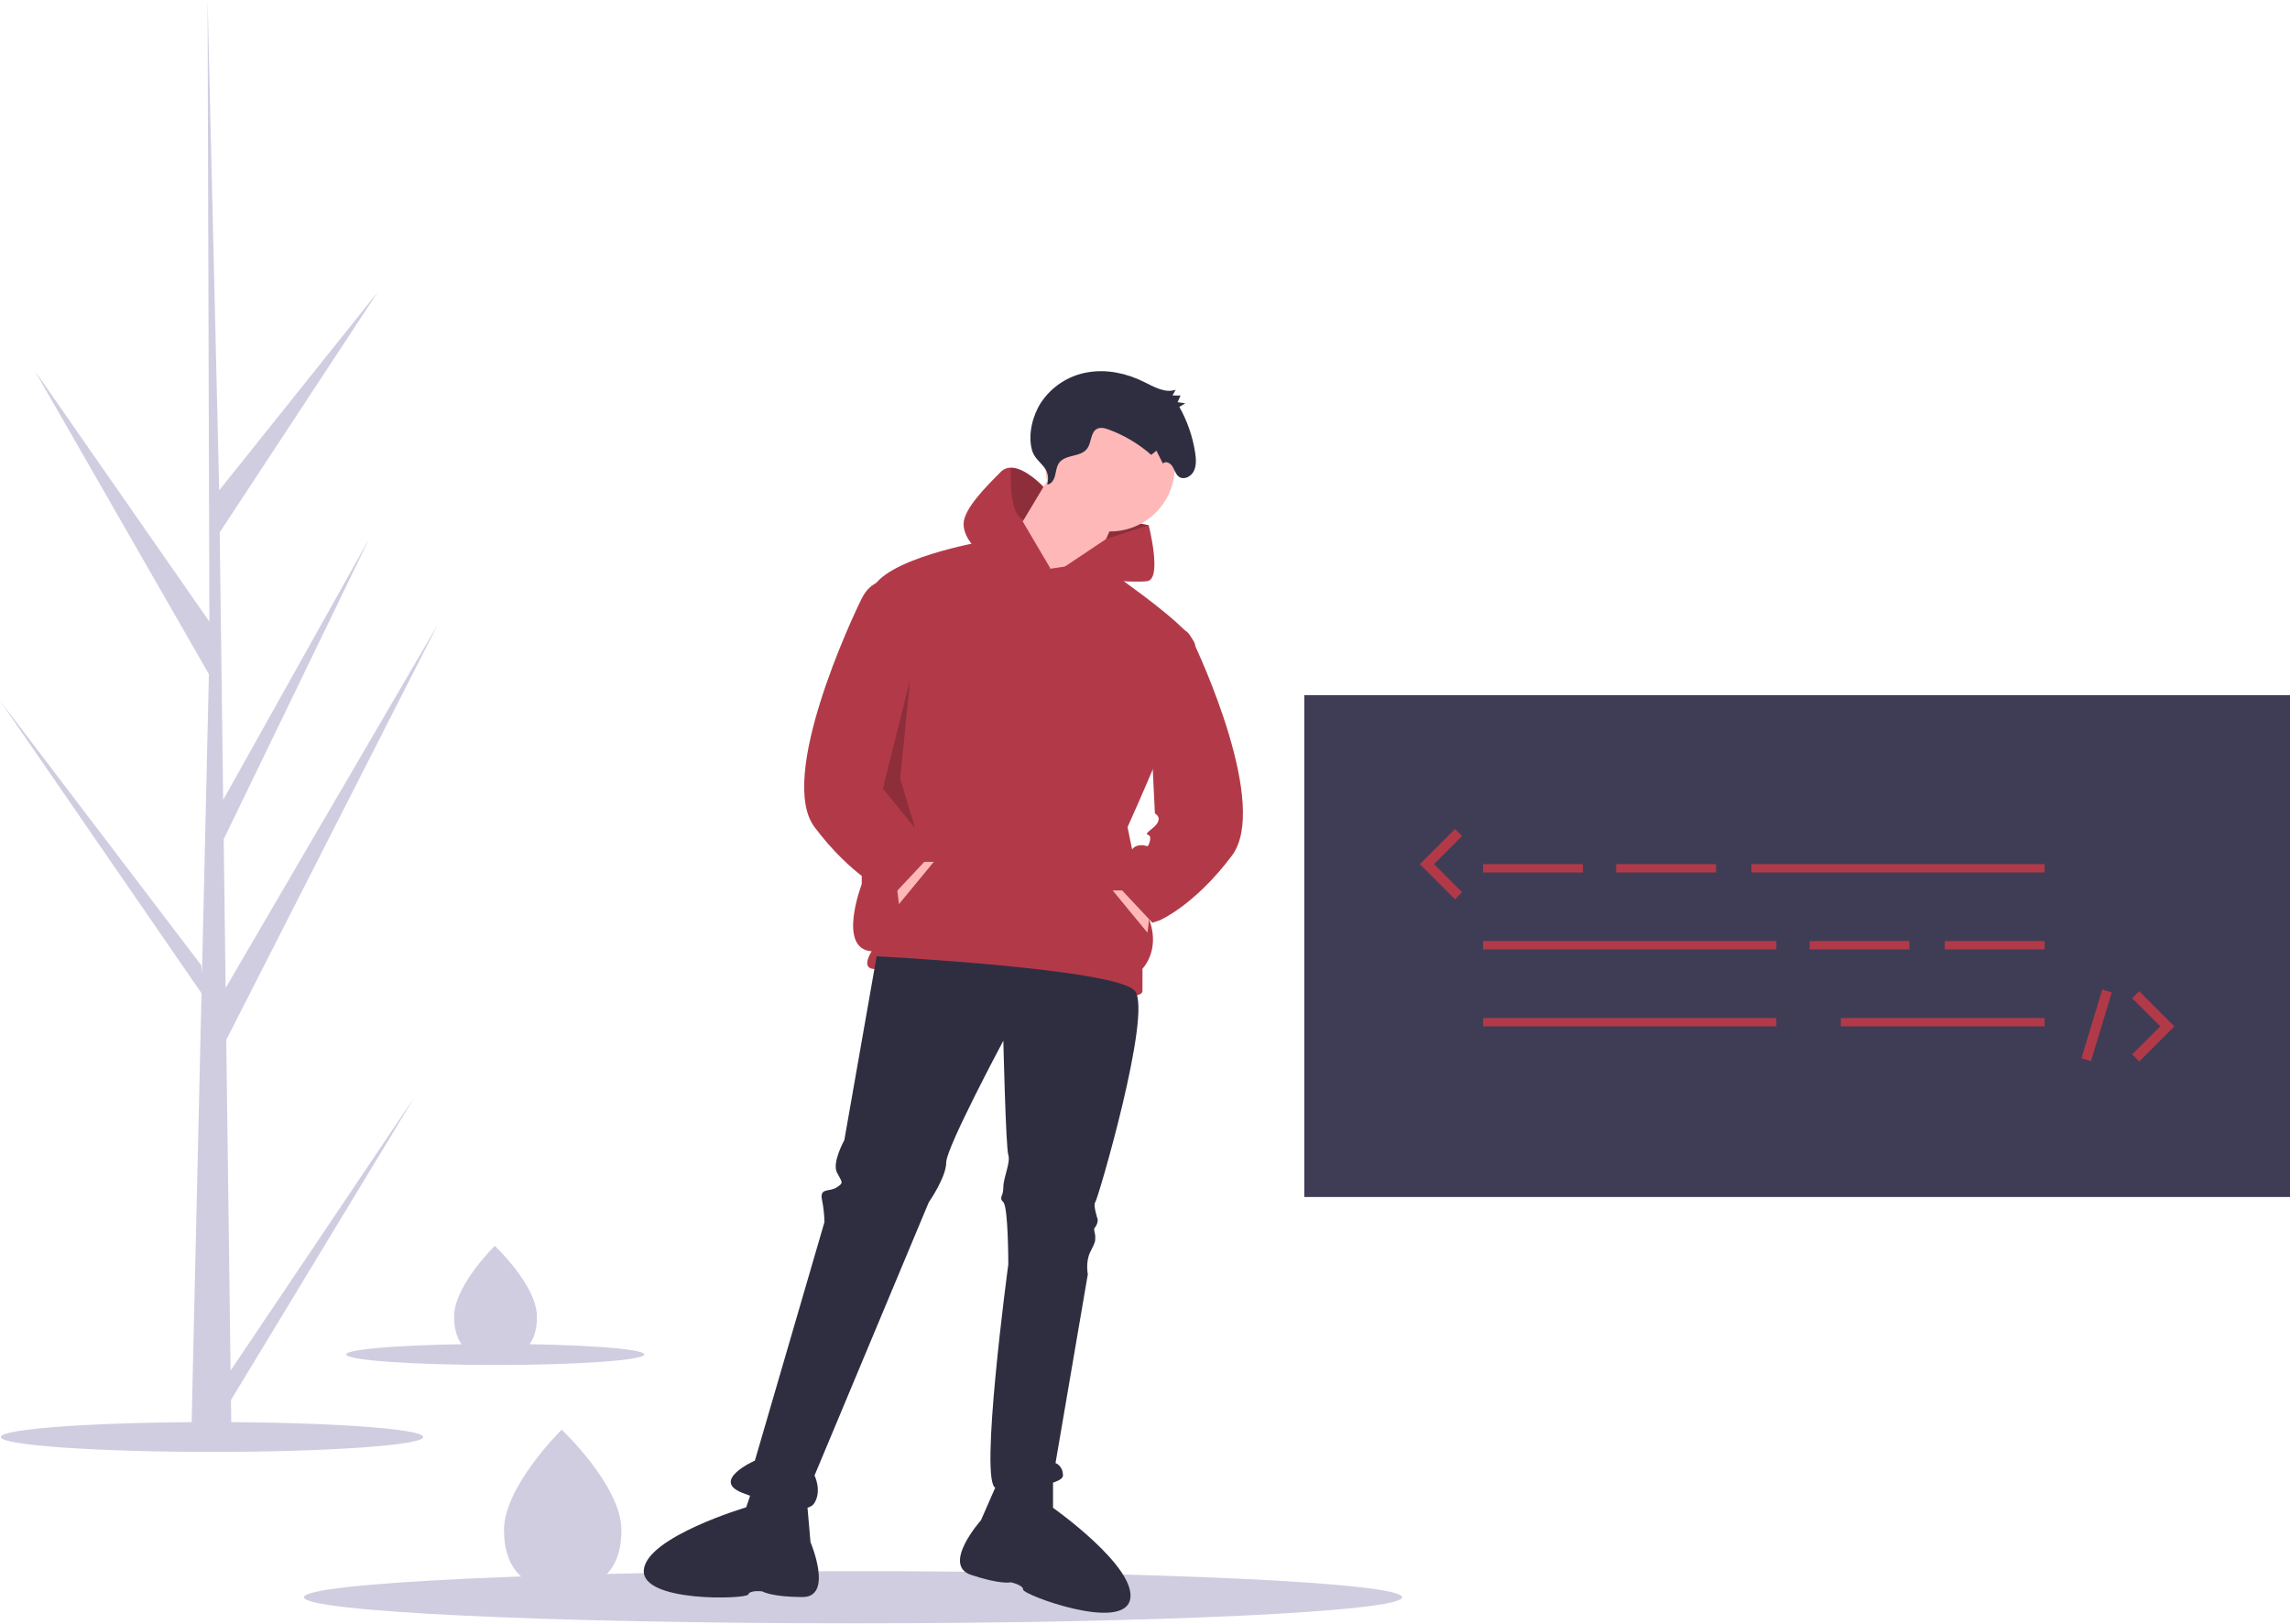
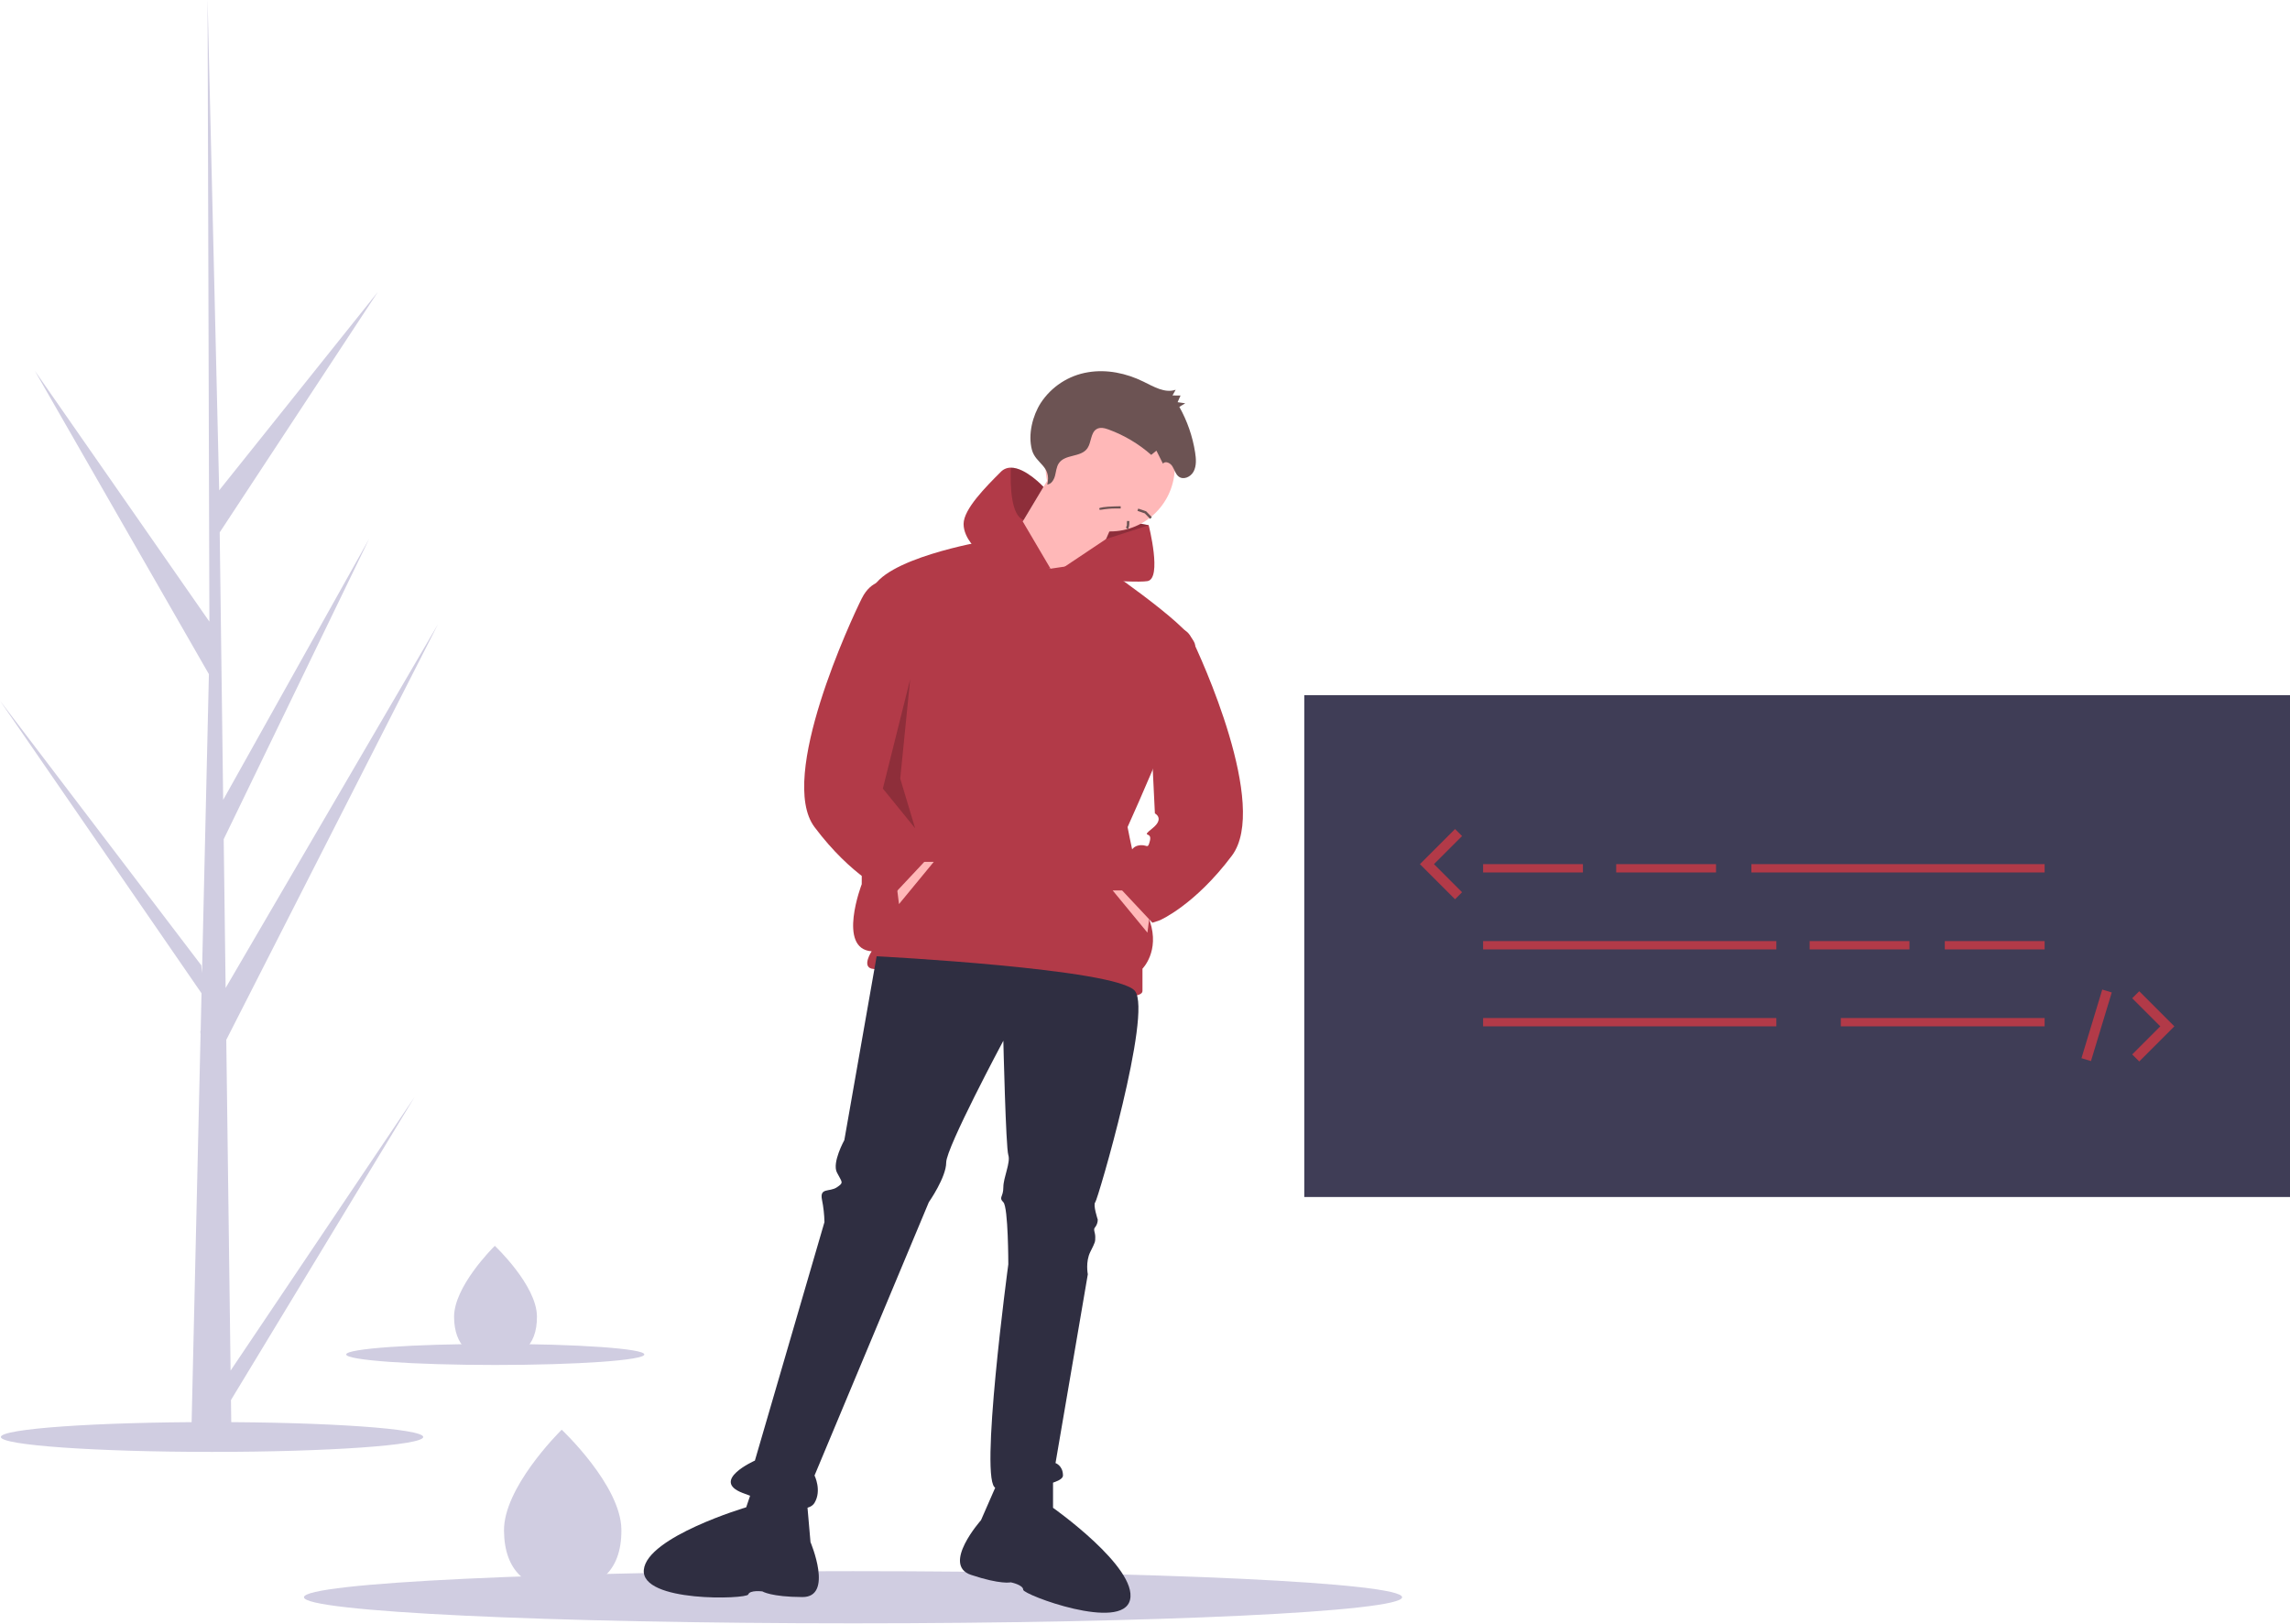
- <svg xmlns="http://www.w3.org/2000/svg" id="e4bbe722-77af-4dff-9d23-13f94132c30a" data-name="Layer 1" width="921.72" height="653.41" viewBox="0 0 921.72 653.41">
-   <ellipse cx="85.344" cy="578.41" rx="85" ry="6" fill="#d0cde1" />
-   <ellipse cx="343.344" cy="642.91" rx="221" ry="10.5" fill="#d0cde1" />
-   <polygon points="458.344 218.41 462.344 211.41 442.344 207.41 440.344 217.41 443.344 225.41 458.344 218.41" fill="#b23a48" />
-   <polygon points="458.344 218.41 462.344 211.41 442.344 207.41 440.344 217.41 443.344 225.41 458.344 218.41" opacity="0.2" />
-   <circle cx="446.844" cy="187.91" r="26" fill="#ffb8b8" />
-   <polygon points="424.844 187.91 403.844 222.91 434.844 240.91 450.844 203.91 424.844 187.91" fill="#ffb8b8" />
-   <path d="M561.984,352.205l-27-11s-41,7-45,20-4,118-4,118-10,26,4,27c0,0-4,6,0,7s45,0,61,5,48,9,48,4v-9s7-7,3-19-9-38-9-38,30-66,27-74-39.627-32.738-39.627-32.738Z" transform="translate(-139.1401 -123.2952)" fill="#b23a48" />
-   <polygon points="360.844 355.91 361.844 363.91 375.844 346.91 370.844 346.91 360.844 355.91" fill="#ffb8b8" />
-   <path d="M561.984,352.205l-29-7s-6-5-6-11,9-15,15-21a5.535,5.535,0,0,1,4.02-1.67c5.94-.05,13.14,7.74,13.14,7.74l-7.99,13.33-.36.59Z" transform="translate(-139.1401 -123.2952)" fill="#b23a48" />
-   <path d="M584.337,340.263l17.147-5.559s5.5,21.5-.5,22.5-39-2-39-2Z" transform="translate(-139.1401 -123.2952)" fill="#b23a48" />
-   <path d="M491.984,508.205l-13,74s-5,9-3,13,3,4,0,6-7,0-6,5a51.043,51.043,0,0,1,1,9l-28,96s-18,8-5,13,26,9,29,4,0-11,0-11l46-110s7-10,7-16,23-49,23-49,1,43,2,46-2,9-2,13-2,4,0,6,2,25,2,25-12,89-5,90,27-1,27-5-3-5-3-5l13-76s-1-5,1-9,2-4,2-6-1-3,0-4a4.938,4.938,0,0,0,1-3s-2-6-1-7,23-76,16-85S491.984,508.205,491.984,508.205Z" transform="translate(-139.1401 -123.2952)" fill="#2f2e41" />
-   <path d="M540.984,719.205l-7,16s-16,18-4,22,16,3,16,3,5,1,5,3,40,17,43,4-31-37-31-37v-12Z" transform="translate(-139.1401 -123.2952)" fill="#2f2e41" />
-   <path d="M463.849,726.611l1.514,17.398s9.402,22.172-3.247,22.124-16.119-2.276-16.119-2.276-5.057-.652-5.697,1.243S396.964,768.412,398.28,755.136s41.207-25.14,41.207-25.14L443.325,718.626Z" transform="translate(-139.1401 -123.2952)" fill="#2f2e41" />
-   <path d="M560.66,318.322c1.606-.108,2.677-1.858,3.121-3.524s.558-3.49,1.465-4.922c2.486-3.922,8.95-2.338,11.575-6.153,1.614-2.346,1.277-6.167,3.607-7.66,1.472-.943,3.348-.457,4.969.135a54.307,54.307,0,0,1,17.116,10.194l2.088-1.7,2.608,5.214c1.011-1.219,2.961-.274,3.81,1.082s1.26,3.088,2.47,4.076c1.929,1.574,4.941.241,6.11-2.041s.975-5.072.57-7.641a54.737,54.737,0,0,0-6.348-18.322l2.386-1.432-3.085-.441,1.181-2.679-3.232-.038,1.276-2.29c-4.344,1.491-8.834-1.24-12.983-3.275-6.941-3.405-14.748-5.039-22.284-3.774A28.168,28.168,0,0,0,558.027,285.508c-3.286,5.166-5.183,12.667-3.54,18.854C555.98,309.985,562.498,310.861,560.66,318.322Z" transform="translate(-139.1401 -123.2952)" fill="#2f2e41" />
-   <path d="M495.984,357.205s-6-1-10,7-34,72-19,92,29,26,29,26l3,1,15-16-5-7s0-7-4-8-4,2-5-2,4-1-1-5-1-6-1-6Z" transform="translate(-139.1401 -123.2952)" fill="#b23a48" />
-   <polygon points="462.844 367.41 461.844 375.41 447.844 358.41 452.844 358.41 462.844 367.41" fill="#ffb8b8" />
-   <path d="M600.484,378.705s14-7,18,1,31.5,68,16.5,88-29,26-29,26l-3,1-15-16,5-7s0-7,4-8,4,2,5-2-4-1,1-5,1-6,1-6Z" transform="translate(-139.1401 -123.2952)" fill="#b23a48" />
-   <polygon points="366.344 273.41 355.344 317.41 368.344 333.41 362.344 313.41 366.344 273.41" opacity="0.2" />
-   <path d="M559.144,319.275l-7.99,13.33c-5.02-1.74-5.44-13.39-5.15-21.07C551.944,311.485,559.144,319.275,559.144,319.275Z" transform="translate(-139.1401 -123.2952)" opacity="0.2" />
-   <path d="M389.248,738.971c.174,17.794-10.344,24.11-23.392,24.237q-.455.004-.905-.001-.907-.011-1.796-.065c-11.784-.719-20.998-7.161-21.16-23.709-.167-17.126,21.51-38.951,23.136-40.565l.003-.001c.062-.062.093-.092.093-.092S389.075,721.178,389.248,738.971Z" transform="translate(-139.1401 -123.2952)" fill="#d0cde1" />
-   <path d="M355.259,653.138c.123,12.561-7.302,17.019-16.512,17.108q-.321.003-.639-.001-.64-.008-1.268-.046c-8.318-.507-14.822-5.055-14.936-16.736-.118-12.089,15.183-27.495,16.331-28.634l.002-.001c.044-.043.066-.065.066-.065S355.136,640.578,355.259,653.138Z" transform="translate(-139.1401 -123.2952)" fill="#d0cde1" />
-   <ellipse cx="199.344" cy="545.184" rx="60" ry="4.235" fill="#d0cde1" />
-   <rect x="524.968" y="279.811" width="396.752" height="202" fill="#3f3d56" />
-   <rect x="596.945" y="347.829" width="40.18" height="3.348" fill="#b23a48" />
-   <rect x="650.518" y="347.829" width="40.18" height="3.348" fill="#b23a48" />
-   <rect x="728.366" y="378.801" width="40.18" height="3.348" fill="#b23a48" />
-   <rect x="782.777" y="378.801" width="40.18" height="3.348" fill="#b23a48" />
-   <rect x="704.928" y="347.829" width="118.028" height="3.348" fill="#b23a48" />
-   <rect x="596.945" y="378.801" width="118.028" height="3.348" fill="#b23a48" />
-   <rect x="596.945" y="409.773" width="118.028" height="3.348" fill="#b23a48" />
-   <rect x="740.923" y="409.773" width="82.034" height="3.348" fill="#b23a48" />
-   <polygon points="585.652 361.964 571.516 347.829 585.652 333.693 588.48 336.521 577.172 347.829 588.48 359.136 585.652 361.964" fill="#b23a48" />
-   <polygon points="861.036 427.257 858.208 424.429 869.516 413.12 858.208 401.813 861.036 398.985 875.172 413.12 861.036 427.257" fill="#b23a48" />
-   <rect x="968.591" y="533.998" width="28.864" height="4" transform="translate(45.81388 1198.014) rotate(-73.13998)" fill="#b23a48" />
-   <path d="M231.951,674.977l74.068-110.146-73.916,121.996.155,12.394q-8.111.062-16.064-.27l3.674-159.32-.101-1.229.136-.237.352-15.055L139.14,405.343l81.017,106.499.288,3.182,2.775-120.372L153.16,272.554l70.259,100.951-.733-249.38.002-.83.024.816L227.362,320.657,291.213,240.82,227.571,337.589l1.394,107.67,58.756-105.082L229.181,461.088l.776,59.87,85.447-146.378L230.216,541.844Z" transform="translate(-139.1401 -123.2952)" fill="#d0cde1" />
+ <svg xmlns="http://www.w3.org/2000/svg" id="e4bbe722-77af-4dff-9d23-13f94132c30a" data-name="Layer 1" width="921.72" height="653.41" viewBox="0 0 921.72 653.41" version="1.1">
+   <defs id="defs4728" />
+   <ellipse cx="85.344" cy="578.41" rx="85" ry="6" fill="#d0cde1" id="ellipse4655" />
+   <ellipse cx="343.344" cy="642.91" rx="221" ry="10.5" fill="#d0cde1" id="ellipse4657" />
+   <polygon points="458.344 218.41 462.344 211.41 442.344 207.41 440.344 217.41 443.344 225.41 458.344 218.41" fill="#b23a48" id="polygon4659" />
+   <polygon points="458.344 218.41 462.344 211.41 442.344 207.41 440.344 217.41 443.344 225.41 458.344 218.41" opacity="0.2" id="polygon4661" />
+   <circle cx="446.844" cy="187.91" r="26" fill="#ffb8b8" id="circle4663" />
+   <polygon points="424.844 187.91 403.844 222.91 434.844 240.91 450.844 203.91 424.844 187.91" fill="#ffb8b8" id="polygon4665" />
+   <path d="M561.984,352.205l-27-11s-41,7-45,20-4,118-4,118-10,26,4,27c0,0-4,6,0,7s45,0,61,5,48,9,48,4v-9s7-7,3-19-9-38-9-38,30-66,27-74-39.627-32.738-39.627-32.738Z" transform="translate(-139.1401 -123.2952)" fill="#b23a48" id="path4667" />
+   <polygon points="360.844 355.91 361.844 363.91 375.844 346.91 370.844 346.91 360.844 355.91" fill="#ffb8b8" id="polygon4669" />
+   <path d="M561.984,352.205l-29-7s-6-5-6-11,9-15,15-21a5.535,5.535,0,0,1,4.02-1.67c5.94-.05,13.14,7.74,13.14,7.74l-7.99,13.33-.36.59Z" transform="translate(-139.1401 -123.2952)" fill="#b23a48" id="path4671" />
+   <path d="M584.337,340.263l17.147-5.559s5.5,21.5-.5,22.5-39-2-39-2Z" transform="translate(-139.1401 -123.2952)" fill="#b23a48" id="path4673" />
+   <path d="M491.984,508.205l-13,74s-5,9-3,13,3,4,0,6-7,0-6,5a51.043,51.043,0,0,1,1,9l-28,96s-18,8-5,13,26,9,29,4,0-11,0-11l46-110s7-10,7-16,23-49,23-49,1,43,2,46-2,9-2,13-2,4,0,6,2,25,2,25-12,89-5,90,27-1,27-5-3-5-3-5l13-76s-1-5,1-9,2-4,2-6-1-3,0-4a4.938,4.938,0,0,0,1-3s-2-6-1-7,23-76,16-85S491.984,508.205,491.984,508.205Z" transform="translate(-139.1401 -123.2952)" fill="#2f2e41" id="path4675" />
+   <path d="M540.984,719.205l-7,16s-16,18-4,22,16,3,16,3,5,1,5,3,40,17,43,4-31-37-31-37v-12Z" transform="translate(-139.1401 -123.2952)" fill="#2f2e41" id="path4677" />
+   <path d="M463.849,726.611l1.514,17.398s9.402,22.172-3.247,22.124-16.119-2.276-16.119-2.276-5.057-.652-5.697,1.243S396.964,768.412,398.28,755.136s41.207-25.14,41.207-25.14L443.325,718.626Z" transform="translate(-139.1401 -123.2952)" fill="#2f2e41" id="path4679" />
+   <path d="M560.66,318.322c1.606-.108,2.677-1.858,3.121-3.524s.558-3.49,1.465-4.922c2.486-3.922,8.95-2.338,11.575-6.153,1.614-2.346,1.277-6.167,3.607-7.66,1.472-.943,3.348-.457,4.969.135a54.307,54.307,0,0,1,17.116,10.194l2.088-1.7,2.608,5.214c1.011-1.219,2.961-.274,3.81,1.082s1.26,3.088,2.47,4.076c1.929,1.574,4.941.241,6.11-2.041s.975-5.072.57-7.641a54.737,54.737,0,0,0-6.348-18.322l2.386-1.432-3.085-.441,1.181-2.679-3.232-.038,1.276-2.29c-4.344,1.491-8.834-1.24-12.983-3.275-6.941-3.405-14.748-5.039-22.284-3.774A28.168,28.168,0,0,0,558.027,285.508c-3.286,5.166-5.183,12.667-3.54,18.854C555.98,309.985,562.498,310.861,560.66,318.322Z" transform="translate(-139.1401 -123.2952)" fill="#2f2e41" id="path4681" style="fill:#6c5353" />
+   <path d="M495.984,357.205s-6-1-10,7-34,72-19,92,29,26,29,26l3,1,15-16-5-7s0-7-4-8-4,2-5-2,4-1-1-5-1-6-1-6Z" transform="translate(-139.1401 -123.2952)" fill="#b23a48" id="path4683" />
+   <polygon points="462.844 367.41 461.844 375.41 447.844 358.41 452.844 358.41 462.844 367.41" fill="#ffb8b8" id="polygon4685" />
+   <path d="M600.484,378.705s14-7,18,1,31.5,68,16.5,88-29,26-29,26l-3,1-15-16,5-7s0-7,4-8,4,2,5-2-4-1,1-5,1-6,1-6Z" transform="translate(-139.1401 -123.2952)" fill="#b23a48" id="path4687" />
+   <polygon points="366.344 273.41 355.344 317.41 368.344 333.41 362.344 313.41 366.344 273.41" opacity="0.2" id="polygon4689" />
+   <path d="M559.144,319.275l-7.99,13.33c-5.02-1.74-5.44-13.39-5.15-21.07C551.944,311.485,559.144,319.275,559.144,319.275Z" transform="translate(-139.1401 -123.2952)" opacity="0.2" id="path4691" />
+   <path d="M389.248,738.971c.174,17.794-10.344,24.11-23.392,24.237q-.455.004-.905-.001-.907-.011-1.796-.065c-11.784-.719-20.998-7.161-21.16-23.709-.167-17.126,21.51-38.951,23.136-40.565l.003-.001c.062-.062.093-.092.093-.092S389.075,721.178,389.248,738.971Z" transform="translate(-139.1401 -123.2952)" fill="#d0cde1" id="path4693" />
+   <path d="M355.259,653.138c.123,12.561-7.302,17.019-16.512,17.108q-.321.003-.639-.001-.64-.008-1.268-.046c-8.318-.507-14.822-5.055-14.936-16.736-.118-12.089,15.183-27.495,16.331-28.634l.002-.001c.044-.043.066-.065.066-.065S355.136,640.578,355.259,653.138Z" transform="translate(-139.1401 -123.2952)" fill="#d0cde1" id="path4695" />
+   <ellipse cx="199.344" cy="545.184" rx="60" ry="4.235" fill="#d0cde1" id="ellipse4697" />
+   <rect x="524.968" y="279.811" width="396.752" height="202" fill="#3f3d56" id="rect4699" />
+   <rect x="596.945" y="347.829" width="40.18" height="3.348" fill="#b23a48" id="rect4701" />
+   <rect x="650.518" y="347.829" width="40.18" height="3.348" fill="#b23a48" id="rect4703" />
+   <rect x="728.366" y="378.801" width="40.18" height="3.348" fill="#b23a48" id="rect4705" />
+   <rect x="782.777" y="378.801" width="40.18" height="3.348" fill="#b23a48" id="rect4707" />
+   <rect x="704.928" y="347.829" width="118.028" height="3.348" fill="#b23a48" id="rect4709" />
+   <rect x="596.945" y="378.801" width="118.028" height="3.348" fill="#b23a48" id="rect4711" />
+   <rect x="596.945" y="409.773" width="118.028" height="3.348" fill="#b23a48" id="rect4713" />
+   <rect x="740.923" y="409.773" width="82.034" height="3.348" fill="#b23a48" id="rect4715" />
+   <polygon points="585.652 361.964 571.516 347.829 585.652 333.693 588.48 336.521 577.172 347.829 588.48 359.136 585.652 361.964" fill="#b23a48" id="polygon4717" />
+   <polygon points="861.036 427.257 858.208 424.429 869.516 413.12 858.208 401.813 861.036 398.985 875.172 413.12 861.036 427.257" fill="#b23a48" id="polygon4719" />
+   <rect x="968.591" y="533.998" width="28.864" height="4" transform="translate(45.81388 1198.014) rotate(-73.13998)" fill="#b23a48" id="rect4721" />
+   <path d="M231.951,674.977l74.068-110.146-73.916,121.996.155,12.394q-8.111.062-16.064-.27l3.674-159.32-.101-1.229.136-.237.352-15.055L139.14,405.343l81.017,106.499.288,3.182,2.775-120.372L153.16,272.554l70.259,100.951-.733-249.38.002-.83.024.816L227.362,320.657,291.213,240.82,227.571,337.589l1.394,107.67,58.756-105.082L229.181,461.088l.776,59.87,85.447-146.378L230.216,541.844Z" transform="translate(-139.1401 -123.2952)" fill="#d0cde1" id="path4723" />
+   <path style="fill:#6c5353;fill-opacity:1;stroke-width:0.143" d="m 442.575,205.16 c -0.059,-0.059 -0.108,-0.251 -0.108,-0.425 0,-0.291 0.124,-0.337 1.542,-0.569 0.903,-0.148 2.686,-0.281 4.303,-0.322 l 2.761,-0.069 v 0.447 0.447 l -2.116,0.003 c -1.84,0.002 -3.583,0.156 -5.701,0.502 -0.316,0.051 -0.622,0.045 -0.681,-0.014 z" id="path4744" />
+   <path style="fill:#6c5353;fill-opacity:1;stroke-width:0.018" d="m 453.824,212.987 c -0.05,-0.056 -0.087,-0.105 -0.084,-0.109 0.004,-0.004 0.046,0.015 0.094,0.042 0.121,0.069 0.093,0.044 -0.067,-0.06 -0.142,-0.092 -0.363,-0.288 -0.398,-0.352 -0.011,-0.021 -0.026,-0.07 -0.033,-0.109 l -0.012,-0.072 -0.002,0.063 c -0.001,0.035 0.014,0.089 0.035,0.124 0.045,0.074 0.021,0.1 -0.057,0.061 -0.029,-0.014 -0.06,-0.021 -0.07,-0.015 -0.028,0.017 -0.022,-0.041 0.017,-0.178 0.019,-0.068 0.032,-0.128 0.027,-0.133 -0.005,-0.005 -0.001,-0.017 0.008,-0.028 0.016,-0.019 0.076,-0.209 0.083,-0.262 0.002,-0.015 0.012,-0.049 0.023,-0.075 0.011,-0.027 0.023,-0.067 0.027,-0.09 0.004,-0.023 0.016,-0.064 0.028,-0.092 0.011,-0.028 0.016,-0.058 0.011,-0.067 -0.006,-0.009 -0.003,-0.016 0.006,-0.016 0.009,0 0.024,-0.03 0.035,-0.067 0.018,-0.065 0.019,-0.066 0.02,-0.013 8e-4,0.03 -0.025,0.159 -0.058,0.287 -0.064,0.251 -0.071,0.317 -0.013,0.13 0.093,-0.302 0.161,-0.759 0.172,-1.161 l 0.007,-0.26 -0.017,0.224 c -0.009,0.123 -0.024,0.285 -0.032,0.359 l -0.016,0.134 -0.006,-0.161 c -0.003,-0.089 -0.004,-0.177 -0.003,-0.197 0.002,-0.02 0.007,-0.137 0.012,-0.26 0.023,-0.563 0.028,-0.663 0.039,-0.798 0.012,-0.144 0.025,-0.17 0.083,-0.17 0.025,-2.1e-4 0.03,0.01 0.022,0.049 -0.009,0.045 -0.008,0.046 0.008,0.009 0.022,-0.05 0.052,-0.05 0.26,-0.004 0.184,0.041 0.205,0.042 0.117,0.009 -0.061,-0.023 -0.058,-0.024 0.099,-0.029 0.173,-0.005 0.193,-0.004 0.307,0.012 0.072,0.011 0.074,0.013 0.085,0.091 0.006,0.045 0.003,0.096 -0.008,0.116 -0.011,0.02 -0.018,0.125 -0.018,0.236 8.8e-4,0.11 -0.003,0.301 -0.008,0.424 -0.005,0.123 -0.013,0.324 -0.017,0.445 -0.004,0.122 -0.011,0.226 -0.017,0.232 -0.006,0.006 -0.011,0.06 -0.011,0.12 -1.7e-4,0.06 -0.012,0.165 -0.026,0.233 -0.014,0.068 -0.022,0.13 -0.017,0.139 0.005,0.009 0.002,0.015 -0.007,0.015 -0.014,0 -0.037,0.072 -0.049,0.152 -10e-4,0.01 -0.012,0.041 -0.023,0.069 -0.011,0.028 -0.016,0.058 -0.011,0.067 0.006,0.009 0.002,0.016 -0.007,0.016 -0.01,0 -0.024,0.034 -0.031,0.076 -0.016,0.088 -0.015,0.086 -0.031,0.121 -0.006,0.015 -0.015,0.043 -0.018,0.063 -0.004,0.02 -0.015,0.058 -0.026,0.085 -0.011,0.027 -0.022,0.067 -0.026,0.09 -0.003,0.023 -0.011,0.049 -0.017,0.059 -0.006,0.01 -0.033,0.095 -0.059,0.188 -0.042,0.149 -0.059,0.181 -0.132,0.255 -0.046,0.047 -0.089,0.085 -0.096,0.085 -0.007,0 -0.053,-0.046 -0.103,-0.102 z m 0.31,-0.31 c 0.006,-0.025 -0.004,-0.013 -0.023,0.027 -0.019,0.039 -0.035,0.08 -0.035,0.09 -9.3e-4,0.027 0.046,-0.066 0.058,-0.117 z m 0.081,-0.242 c 5.4e-4,-0.01 -0.007,-0.006 -0.016,0.009 -0.01,0.015 -0.017,0.039 -0.016,0.054 0.001,0.028 0.031,-0.029 0.033,-0.063 z m 0.07,-0.287 c 0,-0.028 -0.003,-0.026 -0.014,0.009 -0.008,0.025 -0.014,0.061 -0.014,0.081 0,0.028 0.003,0.026 0.014,-0.009 0.008,-0.025 0.014,-0.061 0.014,-0.081 z m 0.016,-0.084 c -0.006,-0.014 -0.01,-0.01 -0.011,0.011 -7.8e-4,0.019 0.003,0.029 0.009,0.024 0.006,-0.006 0.007,-0.021 10e-4,-0.034 z m 0.038,-0.149 c 0,-0.028 -0.003,-0.026 -0.014,0.009 -0.008,0.025 -0.014,0.061 -0.014,0.081 0,0.028 0.003,0.026 0.014,-0.009 0.008,-0.025 0.014,-0.061 0.014,-0.081 z m 0.015,-0.103 c -0.005,-0.012 -0.009,-0.002 -0.009,0.022 0,0.025 0.004,0.035 0.009,0.022 0.005,-0.012 0.005,-0.033 0,-0.045 z m 0.018,-0.09 c -0.005,-0.012 -0.009,-0.002 -0.009,0.022 0,0.025 0.004,0.035 0.009,0.022 0.005,-0.012 0.005,-0.033 0,-0.045 z m 0.038,-0.175 c 0,-0.04 -10e-4,-0.039 -0.014,0.009 -0.008,0.03 -0.014,0.074 -0.014,0.099 0,0.04 10e-4,0.039 0.014,-0.009 0.008,-0.03 0.014,-0.074 0.014,-0.099 z m 0.055,-0.368 c -5.6e-4,-0.03 -0.011,0.011 -0.024,0.09 -0.013,0.079 -0.023,0.164 -0.022,0.188 5e-4,0.025 0.011,-0.016 0.024,-0.09 0.013,-0.074 0.023,-0.159 0.022,-0.188 z m 0.016,-0.148 c -0.005,-0.017 -0.008,-0.003 -0.008,0.031 0,0.035 0.004,0.049 0.008,0.031 0.005,-0.017 0.005,-0.045 0,-0.063 z m -0.842,-0.69 c -0.004,-0.032 -0.007,-0.006 -0.007,0.058 0,0.064 0.003,0.09 0.007,0.058 0.004,-0.032 0.004,-0.085 0,-0.117 z m 0.83,-0.319 -0.019,-0.044 0.009,0.045 c 0.005,0.025 0.01,0.061 0.012,0.081 0.003,0.035 0.003,0.035 0.01,-8.4e-4 0.004,-0.02 -0.001,-0.057 -0.012,-0.081 z m -0.034,-0.094 c -0.018,-0.018 -0.02,-0.015 -0.01,0.01 0.007,0.018 0.017,0.028 0.022,0.022 0.006,-0.006 10e-6,-0.02 -0.012,-0.032 z m -0.761,-0.044 c -0.005,-0.017 -0.009,-0.008 -0.009,0.022 -3.6e-4,0.03 0.003,0.044 0.008,0.032 0.005,-0.012 0.005,-0.036 6.6e-4,-0.054 z m 0.741,0.006 c 0,-0.004 -0.014,-0.018 -0.031,-0.031 -0.028,-0.022 -0.029,-0.022 -0.007,0.007 0.023,0.03 0.038,0.039 0.038,0.025 z m -0.723,-0.105 c -0.005,-0.012 -0.009,-0.002 -0.009,0.022 0,0.025 0.004,0.035 0.009,0.022 0.005,-0.012 0.005,-0.033 0,-0.045 z m 0.521,-0.024 c -0.006,-0.006 -0.021,-0.007 -0.034,-10e-4 -0.014,0.006 -0.01,0.01 0.011,0.011 0.019,7.8e-4 0.029,-0.003 0.024,-0.009 z" id="path4754" />
+   <path style="fill:#6c5353;fill-opacity:1;stroke-width:0.018" d="m 461.969,207.879 c -0.522,-0.537 -1.001,-1.033 -1.065,-1.101 l -0.117,-0.124 -1.479,-0.515 c -0.814,-0.283 -1.482,-0.516 -1.485,-0.518 -0.008,-0.006 0.302,-0.893 0.319,-0.91 0.008,-0.008 0.725,0.233 1.593,0.536 l 1.579,0.551 0.284,0.289 c 0.156,0.159 0.542,0.555 0.857,0.881 0.315,0.325 0.703,0.727 0.864,0.891 0.16,0.165 0.292,0.307 0.292,0.316 0,0.009 -0.156,0.166 -0.347,0.349 l -0.347,0.333 z" id="path4762" />
</svg>
